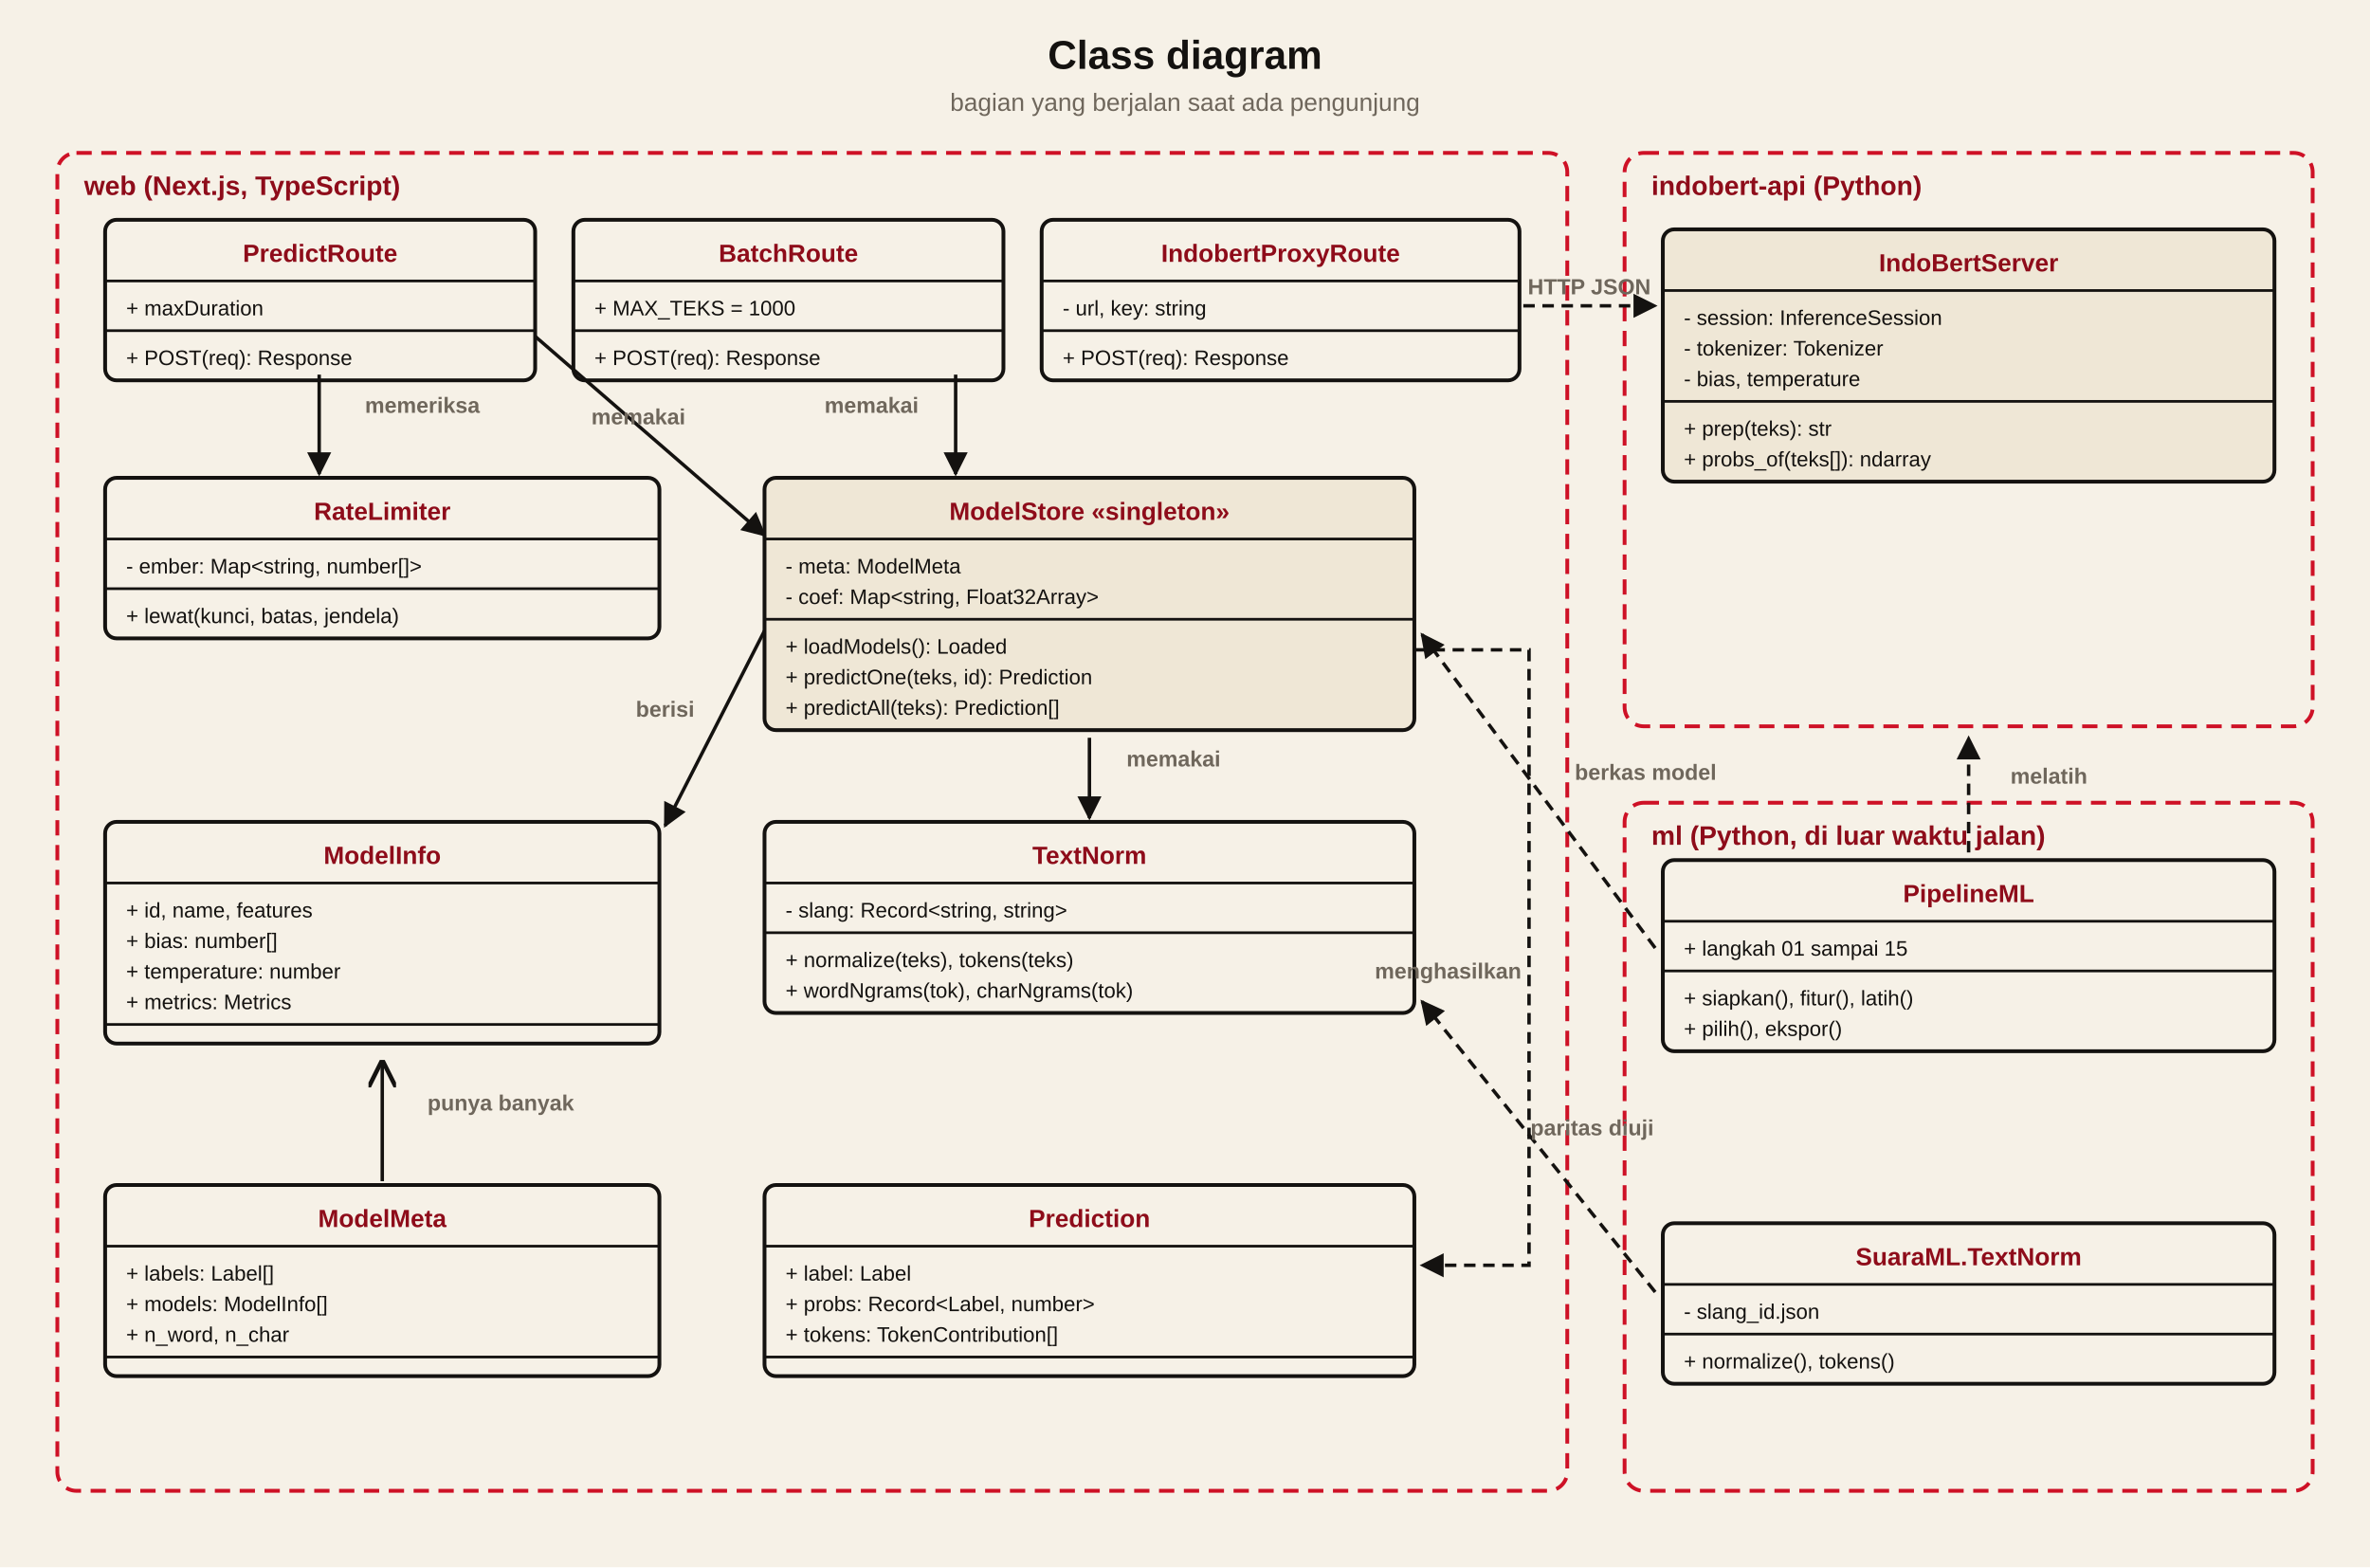
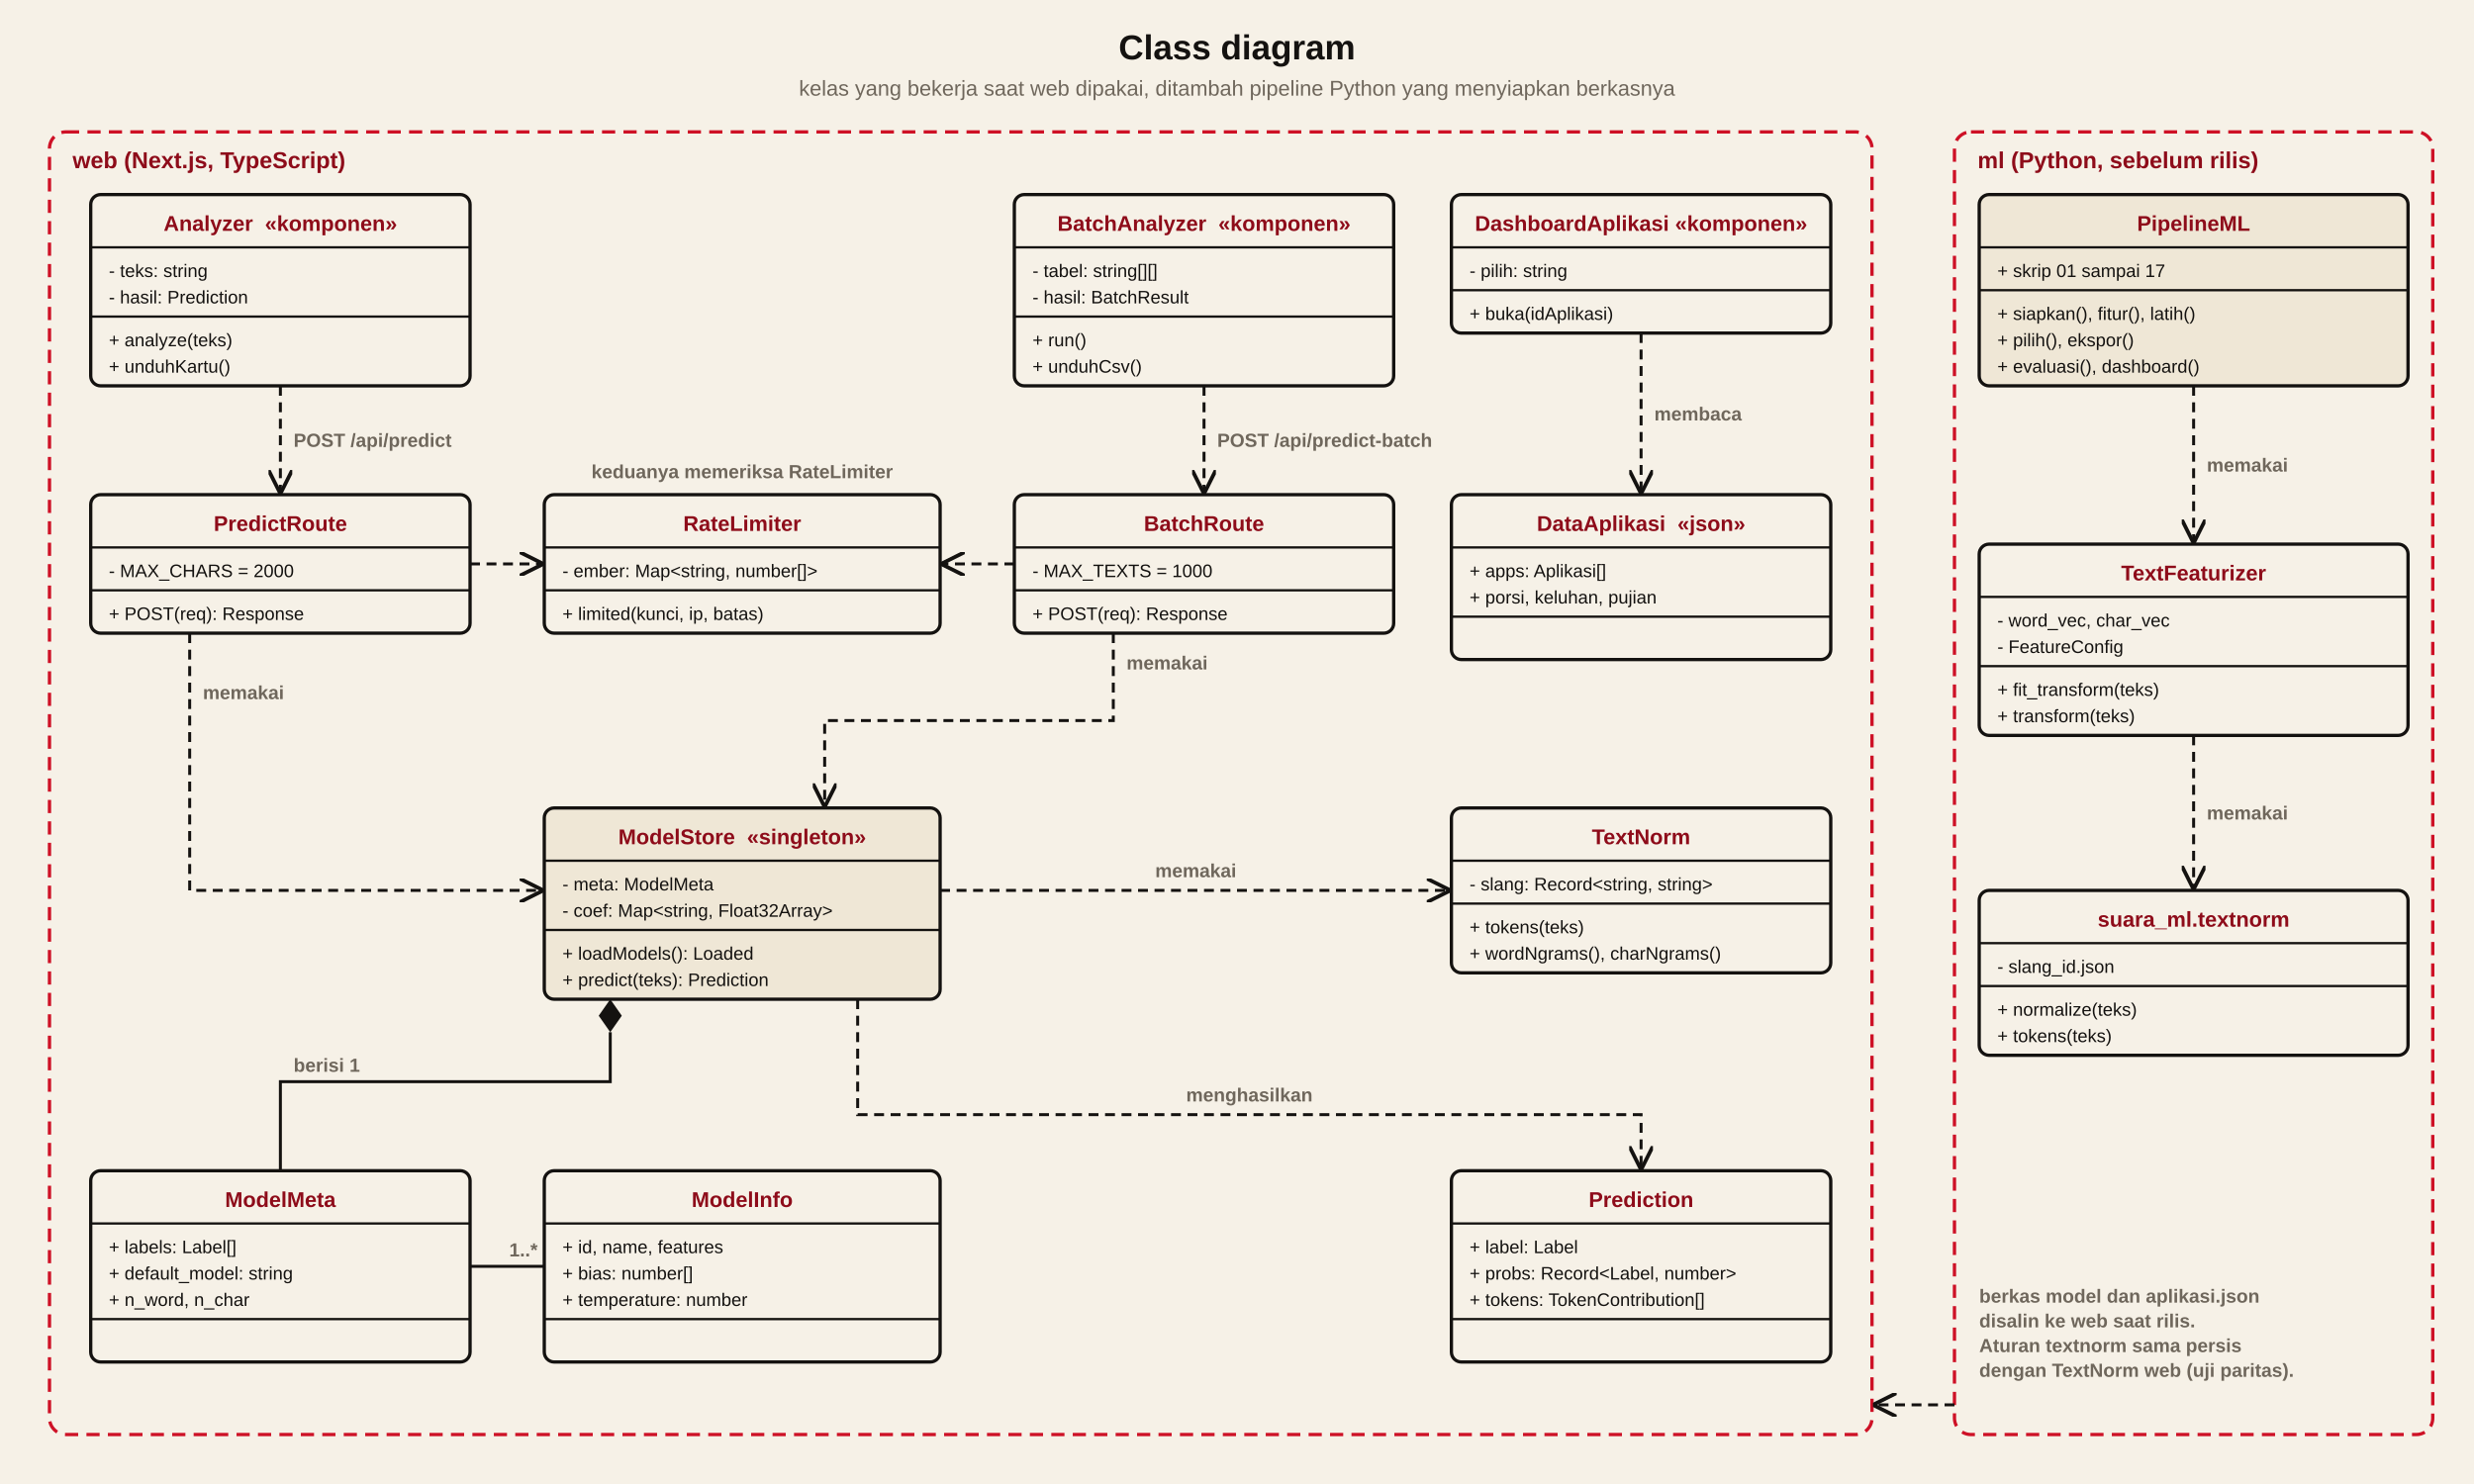
- <svg xmlns="http://www.w3.org/2000/svg" viewBox="0 0 1240 820" width="1240" height="820" role="img" aria-label="Class diagram Suara Rakyat">
+ <svg xmlns="http://www.w3.org/2000/svg" viewBox="0 0 1500 900" width="1500" height="900" role="img" aria-label="Class diagram Suara Rakyat">
  <defs>
    <marker id="panah" viewBox="0 0 10 10" refX="9" refY="5" markerWidth="7" markerHeight="7" orient="auto-start-reverse">
      <path d="M0,0L10,5L0,10Z" fill="#141210" />
    </marker>
    <marker id="panah-garis" viewBox="0 0 10 10" refX="9" refY="5" markerWidth="8" markerHeight="8" orient="auto-start-reverse">
      <path d="M0,0L10,5L0,10" fill="none" stroke="#141210" stroke-width="1.6" />
    </marker>
+     <marker id="segitiga" viewBox="0 0 12 12" refX="11" refY="6" markerWidth="11" markerHeight="11" orient="auto-start-reverse">
+       <path d="M0,0L12,6L0,12Z" fill="#f6f1e7" stroke="#141210" stroke-width="1.4" />
+     </marker>
  </defs>
-   <rect width="1240" height="820" fill="#f6f1e7" />
-   <text x="620.0" y="36.0" text-anchor="middle" font-family="Plus Jakarta Sans, Segoe UI, Arial, sans-serif" font-size="21" font-weight="800" fill="#141210">Class diagram</text>
-   <text x="620.0" y="58.0" text-anchor="middle" font-family="Plus Jakarta Sans, Segoe UI, Arial, sans-serif" font-size="13" font-weight="500" fill="#6f675c">bagian yang berjalan saat ada pengunjung</text>
-   <rect x="30" y="80" width="790" height="700" rx="10" fill="none" stroke="#ce1126" stroke-width="2" stroke-dasharray="8 5" />
-   <text x="44.0" y="102.0" text-anchor="start" font-family="Plus Jakarta Sans, Segoe UI, Arial, sans-serif" font-size="14" font-weight="700" fill="#8e0c1a">web (Next.js, TypeScript)</text>
-   <rect x="850" y="80" width="360" height="300" rx="10" fill="none" stroke="#ce1126" stroke-width="2" stroke-dasharray="8 5" />
-   <text x="864.0" y="102.0" text-anchor="start" font-family="Plus Jakarta Sans, Segoe UI, Arial, sans-serif" font-size="14" font-weight="700" fill="#8e0c1a">indobert-api (Python)</text>
-   <rect x="850" y="420" width="360" height="360" rx="10" fill="none" stroke="#ce1126" stroke-width="2" stroke-dasharray="8 5" />
-   <text x="864.0" y="442.0" text-anchor="start" font-family="Plus Jakarta Sans, Segoe UI, Arial, sans-serif" font-size="14" font-weight="700" fill="#8e0c1a">ml (Python, di luar waktu jalan)</text>
-   <rect x="55" y="115" width="225" height="84" rx="6" fill="#f6f1e7" stroke="#141210" stroke-width="2" />
-   <text x="167.5" y="137.0" text-anchor="middle" font-family="Plus Jakarta Sans, Segoe UI, Arial, sans-serif" font-size="13" font-weight="700" fill="#8e0c1a">PredictRoute</text>
-   <path d="M55,147H280" stroke="#141210" stroke-width="1.4" />
-   <text x="66.0" y="165.0" text-anchor="start" font-family="Plus Jakarta Sans, Segoe UI, Arial, sans-serif" font-size="11" font-weight="400" fill="#141210">+ maxDuration</text>
-   <path d="M55,173H280" stroke="#141210" stroke-width="1.4" />
-   <text x="66.0" y="191.0" text-anchor="start" font-family="Plus Jakarta Sans, Segoe UI, Arial, sans-serif" font-size="11" font-weight="400" fill="#141210">+ POST(req): Response</text>
-   <rect x="300" y="115" width="225" height="84" rx="6" fill="#f6f1e7" stroke="#141210" stroke-width="2" />
-   <text x="412.5" y="137.0" text-anchor="middle" font-family="Plus Jakarta Sans, Segoe UI, Arial, sans-serif" font-size="13" font-weight="700" fill="#8e0c1a">BatchRoute</text>
-   <path d="M300,147H525" stroke="#141210" stroke-width="1.4" />
-   <text x="311.0" y="165.0" text-anchor="start" font-family="Plus Jakarta Sans, Segoe UI, Arial, sans-serif" font-size="11" font-weight="400" fill="#141210">+ MAX_TEKS = 1000</text>
-   <path d="M300,173H525" stroke="#141210" stroke-width="1.4" />
-   <text x="311.0" y="191.0" text-anchor="start" font-family="Plus Jakarta Sans, Segoe UI, Arial, sans-serif" font-size="11" font-weight="400" fill="#141210">+ POST(req): Response</text>
-   <rect x="545" y="115" width="250" height="84" rx="6" fill="#f6f1e7" stroke="#141210" stroke-width="2" />
-   <text x="670.0" y="137.0" text-anchor="middle" font-family="Plus Jakarta Sans, Segoe UI, Arial, sans-serif" font-size="13" font-weight="700" fill="#8e0c1a">IndobertProxyRoute</text>
-   <path d="M545,147H795" stroke="#141210" stroke-width="1.4" />
-   <text x="556.0" y="165.0" text-anchor="start" font-family="Plus Jakarta Sans, Segoe UI, Arial, sans-serif" font-size="11" font-weight="400" fill="#141210">- url, key: string</text>
-   <path d="M545,173H795" stroke="#141210" stroke-width="1.4" />
-   <text x="556.0" y="191.0" text-anchor="start" font-family="Plus Jakarta Sans, Segoe UI, Arial, sans-serif" font-size="11" font-weight="400" fill="#141210">+ POST(req): Response</text>
-   <rect x="55" y="250" width="290" height="84" rx="6" fill="#f6f1e7" stroke="#141210" stroke-width="2" />
-   <text x="200.0" y="272.0" text-anchor="middle" font-family="Plus Jakarta Sans, Segoe UI, Arial, sans-serif" font-size="13" font-weight="700" fill="#8e0c1a">RateLimiter</text>
-   <path d="M55,282H345" stroke="#141210" stroke-width="1.4" />
-   <text x="66.0" y="300.0" text-anchor="start" font-family="Plus Jakarta Sans, Segoe UI, Arial, sans-serif" font-size="11" font-weight="400" fill="#141210">- ember: Map&lt;string, number[]&gt;</text>
-   <path d="M55,308H345" stroke="#141210" stroke-width="1.4" />
-   <text x="66.0" y="326.0" text-anchor="start" font-family="Plus Jakarta Sans, Segoe UI, Arial, sans-serif" font-size="11" font-weight="400" fill="#141210">+ lewat(kunci, batas, jendela)</text>
-   <rect x="400" y="250" width="340" height="132" rx="6" fill="#efe7d6" stroke="#141210" stroke-width="2" />
-   <text x="570.0" y="272.0" text-anchor="middle" font-family="Plus Jakarta Sans, Segoe UI, Arial, sans-serif" font-size="13" font-weight="700" fill="#8e0c1a">ModelStore  «singleton»</text>
-   <path d="M400,282H740" stroke="#141210" stroke-width="1.4" />
-   <text x="411.0" y="300.0" text-anchor="start" font-family="Plus Jakarta Sans, Segoe UI, Arial, sans-serif" font-size="11" font-weight="400" fill="#141210">- meta: ModelMeta</text>
-   <text x="411.0" y="316.0" text-anchor="start" font-family="Plus Jakarta Sans, Segoe UI, Arial, sans-serif" font-size="11" font-weight="400" fill="#141210">- coef: Map&lt;string, Float32Array&gt;</text>
-   <path d="M400,324H740" stroke="#141210" stroke-width="1.4" />
-   <text x="411.0" y="342.0" text-anchor="start" font-family="Plus Jakarta Sans, Segoe UI, Arial, sans-serif" font-size="11" font-weight="400" fill="#141210">+ loadModels(): Loaded</text>
-   <text x="411.0" y="358.0" text-anchor="start" font-family="Plus Jakarta Sans, Segoe UI, Arial, sans-serif" font-size="11" font-weight="400" fill="#141210">+ predictOne(teks, id): Prediction</text>
-   <text x="411.0" y="374.0" text-anchor="start" font-family="Plus Jakarta Sans, Segoe UI, Arial, sans-serif" font-size="11" font-weight="400" fill="#141210">+ predictAll(teks): Prediction[]</text>
-   <rect x="55" y="430" width="290" height="116" rx="6" fill="#f6f1e7" stroke="#141210" stroke-width="2" />
-   <text x="200.0" y="452.0" text-anchor="middle" font-family="Plus Jakarta Sans, Segoe UI, Arial, sans-serif" font-size="13" font-weight="700" fill="#8e0c1a">ModelInfo</text>
-   <path d="M55,462H345" stroke="#141210" stroke-width="1.4" />
-   <text x="66.0" y="480.0" text-anchor="start" font-family="Plus Jakarta Sans, Segoe UI, Arial, sans-serif" font-size="11" font-weight="400" fill="#141210">+ id, name, features</text>
-   <text x="66.0" y="496.0" text-anchor="start" font-family="Plus Jakarta Sans, Segoe UI, Arial, sans-serif" font-size="11" font-weight="400" fill="#141210">+ bias: number[]</text>
-   <text x="66.0" y="512.0" text-anchor="start" font-family="Plus Jakarta Sans, Segoe UI, Arial, sans-serif" font-size="11" font-weight="400" fill="#141210">+ temperature: number</text>
-   <text x="66.0" y="528.0" text-anchor="start" font-family="Plus Jakarta Sans, Segoe UI, Arial, sans-serif" font-size="11" font-weight="400" fill="#141210">+ metrics: Metrics</text>
-   <path d="M55,536H345" stroke="#141210" stroke-width="1.4" />
-   <rect x="400" y="430" width="340" height="100" rx="6" fill="#f6f1e7" stroke="#141210" stroke-width="2" />
-   <text x="570.0" y="452.0" text-anchor="middle" font-family="Plus Jakarta Sans, Segoe UI, Arial, sans-serif" font-size="13" font-weight="700" fill="#8e0c1a">TextNorm</text>
-   <path d="M400,462H740" stroke="#141210" stroke-width="1.4" />
-   <text x="411.0" y="480.0" text-anchor="start" font-family="Plus Jakarta Sans, Segoe UI, Arial, sans-serif" font-size="11" font-weight="400" fill="#141210">- slang: Record&lt;string, string&gt;</text>
-   <path d="M400,488H740" stroke="#141210" stroke-width="1.4" />
-   <text x="411.0" y="506.0" text-anchor="start" font-family="Plus Jakarta Sans, Segoe UI, Arial, sans-serif" font-size="11" font-weight="400" fill="#141210">+ normalize(teks), tokens(teks)</text>
-   <text x="411.0" y="522.0" text-anchor="start" font-family="Plus Jakarta Sans, Segoe UI, Arial, sans-serif" font-size="11" font-weight="400" fill="#141210">+ wordNgrams(tok), charNgrams(tok)</text>
-   <rect x="55" y="620" width="290" height="100" rx="6" fill="#f6f1e7" stroke="#141210" stroke-width="2" />
-   <text x="200.0" y="642.0" text-anchor="middle" font-family="Plus Jakarta Sans, Segoe UI, Arial, sans-serif" font-size="13" font-weight="700" fill="#8e0c1a">ModelMeta</text>
-   <path d="M55,652H345" stroke="#141210" stroke-width="1.4" />
-   <text x="66.0" y="670.0" text-anchor="start" font-family="Plus Jakarta Sans, Segoe UI, Arial, sans-serif" font-size="11" font-weight="400" fill="#141210">+ labels: Label[]</text>
-   <text x="66.0" y="686.0" text-anchor="start" font-family="Plus Jakarta Sans, Segoe UI, Arial, sans-serif" font-size="11" font-weight="400" fill="#141210">+ models: ModelInfo[]</text>
-   <text x="66.0" y="702.0" text-anchor="start" font-family="Plus Jakarta Sans, Segoe UI, Arial, sans-serif" font-size="11" font-weight="400" fill="#141210">+ n_word, n_char</text>
-   <path d="M55,710H345" stroke="#141210" stroke-width="1.4" />
-   <rect x="400" y="620" width="340" height="100" rx="6" fill="#f6f1e7" stroke="#141210" stroke-width="2" />
-   <text x="570.0" y="642.0" text-anchor="middle" font-family="Plus Jakarta Sans, Segoe UI, Arial, sans-serif" font-size="13" font-weight="700" fill="#8e0c1a">Prediction</text>
-   <path d="M400,652H740" stroke="#141210" stroke-width="1.4" />
-   <text x="411.0" y="670.0" text-anchor="start" font-family="Plus Jakarta Sans, Segoe UI, Arial, sans-serif" font-size="11" font-weight="400" fill="#141210">+ label: Label</text>
-   <text x="411.0" y="686.0" text-anchor="start" font-family="Plus Jakarta Sans, Segoe UI, Arial, sans-serif" font-size="11" font-weight="400" fill="#141210">+ probs: Record&lt;Label, number&gt;</text>
-   <text x="411.0" y="702.0" text-anchor="start" font-family="Plus Jakarta Sans, Segoe UI, Arial, sans-serif" font-size="11" font-weight="400" fill="#141210">+ tokens: TokenContribution[]</text>
-   <path d="M400,710H740" stroke="#141210" stroke-width="1.4" />
-   <rect x="870" y="120" width="320" height="132" rx="6" fill="#efe7d6" stroke="#141210" stroke-width="2" />
-   <text x="1030.0" y="142.0" text-anchor="middle" font-family="Plus Jakarta Sans, Segoe UI, Arial, sans-serif" font-size="13" font-weight="700" fill="#8e0c1a">IndoBertServer</text>
-   <path d="M870,152H1190" stroke="#141210" stroke-width="1.4" />
-   <text x="881.0" y="170.0" text-anchor="start" font-family="Plus Jakarta Sans, Segoe UI, Arial, sans-serif" font-size="11" font-weight="400" fill="#141210">- session: InferenceSession</text>
-   <text x="881.0" y="186.0" text-anchor="start" font-family="Plus Jakarta Sans, Segoe UI, Arial, sans-serif" font-size="11" font-weight="400" fill="#141210">- tokenizer: Tokenizer</text>
-   <text x="881.0" y="202.0" text-anchor="start" font-family="Plus Jakarta Sans, Segoe UI, Arial, sans-serif" font-size="11" font-weight="400" fill="#141210">- bias, temperature</text>
-   <path d="M870,210H1190" stroke="#141210" stroke-width="1.4" />
-   <text x="881.0" y="228.0" text-anchor="start" font-family="Plus Jakarta Sans, Segoe UI, Arial, sans-serif" font-size="11" font-weight="400" fill="#141210">+ prep(teks): str</text>
-   <text x="881.0" y="244.0" text-anchor="start" font-family="Plus Jakarta Sans, Segoe UI, Arial, sans-serif" font-size="11" font-weight="400" fill="#141210">+ probs_of(teks[]): ndarray</text>
-   <rect x="870" y="450" width="320" height="100" rx="6" fill="#f6f1e7" stroke="#141210" stroke-width="2" />
-   <text x="1030.0" y="472.0" text-anchor="middle" font-family="Plus Jakarta Sans, Segoe UI, Arial, sans-serif" font-size="13" font-weight="700" fill="#8e0c1a">PipelineML</text>
-   <path d="M870,482H1190" stroke="#141210" stroke-width="1.4" />
-   <text x="881.0" y="500.0" text-anchor="start" font-family="Plus Jakarta Sans, Segoe UI, Arial, sans-serif" font-size="11" font-weight="400" fill="#141210">+ langkah 01 sampai 15</text>
-   <path d="M870,508H1190" stroke="#141210" stroke-width="1.4" />
-   <text x="881.0" y="526.0" text-anchor="start" font-family="Plus Jakarta Sans, Segoe UI, Arial, sans-serif" font-size="11" font-weight="400" fill="#141210">+ siapkan(), fitur(), latih()</text>
-   <text x="881.0" y="542.0" text-anchor="start" font-family="Plus Jakarta Sans, Segoe UI, Arial, sans-serif" font-size="11" font-weight="400" fill="#141210">+ pilih(), ekspor()</text>
-   <rect x="870" y="640" width="320" height="84" rx="6" fill="#f6f1e7" stroke="#141210" stroke-width="2" />
-   <text x="1030.0" y="662.0" text-anchor="middle" font-family="Plus Jakarta Sans, Segoe UI, Arial, sans-serif" font-size="13" font-weight="700" fill="#8e0c1a">SuaraML.TextNorm</text>
-   <path d="M870,672H1190" stroke="#141210" stroke-width="1.4" />
-   <text x="881.0" y="690.0" text-anchor="start" font-family="Plus Jakarta Sans, Segoe UI, Arial, sans-serif" font-size="11" font-weight="400" fill="#141210">- slang_id.json</text>
-   <path d="M870,698H1190" stroke="#141210" stroke-width="1.4" />
-   <text x="881.0" y="716.0" text-anchor="start" font-family="Plus Jakarta Sans, Segoe UI, Arial, sans-serif" font-size="11" font-weight="400" fill="#141210">+ normalize(), tokens()</text>
-   <path d="M167.0,196.0L167.0,248.0" stroke="#141210" stroke-width="1.8" fill="none" marker-end="url(#panah)" />
-   <text x="221.0" y="216.0" text-anchor="middle" font-family="Plus Jakarta Sans, Segoe UI, Arial, sans-serif" font-size="11.5" font-weight="600" fill="#6f675c">memeriksa</text>
-   <path d="M280.0,176.0L400.0,280.0" stroke="#141210" stroke-width="1.8" fill="none" marker-end="url(#panah)" />
-   <text x="334.0" y="222.0" text-anchor="middle" font-family="Plus Jakarta Sans, Segoe UI, Arial, sans-serif" font-size="11.5" font-weight="600" fill="#6f675c">memakai</text>
-   <path d="M500.0,196.0L500.0,248.0" stroke="#141210" stroke-width="1.8" fill="none" marker-end="url(#panah)" />
-   <text x="456.0" y="216.0" text-anchor="middle" font-family="Plus Jakarta Sans, Segoe UI, Arial, sans-serif" font-size="11.5" font-weight="600" fill="#6f675c">memakai</text>
-   <path d="M570.0,386.0L570.0,428.0" stroke="#141210" stroke-width="1.8" fill="none" marker-end="url(#panah)" />
-   <text x="614.0" y="401.0" text-anchor="middle" font-family="Plus Jakarta Sans, Segoe UI, Arial, sans-serif" font-size="11.5" font-weight="600" fill="#6f675c">memakai</text>
-   <path d="M400.0,330.0L348.0,432.0" stroke="#141210" stroke-width="1.8" fill="none" marker-end="url(#panah)" />
-   <text x="348.0" y="375.0" text-anchor="middle" font-family="Plus Jakarta Sans, Segoe UI, Arial, sans-serif" font-size="11.5" font-weight="600" fill="#6f675c">berisi</text>
-   <path d="M200.0,618.0L200.0,556.0" stroke="#141210" stroke-width="1.8" fill="none" marker-end="url(#panah-garis)" />
-   <text x="262.0" y="581.0" text-anchor="middle" font-family="Plus Jakarta Sans, Segoe UI, Arial, sans-serif" font-size="11.5" font-weight="600" fill="#6f675c">punya banyak</text>
-   <path d="M740.0,340.0L800.0,340.0L800.0,662.0L744.0,662.0" stroke="#141210" stroke-width="1.8" fill="none" stroke-dasharray="6 4" marker-end="url(#panah)" />
-   <text x="796.0" y="512.0" text-anchor="end" font-family="Plus Jakarta Sans, Segoe UI, Arial, sans-serif" font-size="11.5" font-weight="600" fill="#6f675c">menghasilkan</text>
-   <path d="M797.0,160.0L866.0,160.0" stroke="#141210" stroke-width="1.8" fill="none" stroke-dasharray="6 4" marker-end="url(#panah)" />
-   <text x="831.5" y="154.0" text-anchor="middle" font-family="Plus Jakarta Sans, Segoe UI, Arial, sans-serif" font-size="11.5" font-weight="600" fill="#6f675c">HTTP JSON</text>
-   <path d="M866.0,496.0L744.0,332.0" stroke="#141210" stroke-width="1.8" fill="none" stroke-dasharray="6 4" marker-end="url(#panah)" />
-   <text x="861.0" y="408.0" text-anchor="middle" font-family="Plus Jakarta Sans, Segoe UI, Arial, sans-serif" font-size="11.5" font-weight="600" fill="#6f675c">berkas model</text>
-   <path d="M1030.0,446.0L1030.0,386.0" stroke="#141210" stroke-width="1.8" fill="none" stroke-dasharray="6 4" marker-end="url(#panah)" />
-   <text x="1072.0" y="410.0" text-anchor="middle" font-family="Plus Jakarta Sans, Segoe UI, Arial, sans-serif" font-size="11.5" font-weight="600" fill="#6f675c">melatih</text>
-   <path d="M866.0,676.0L744.0,524.0" stroke="#141210" stroke-width="1.8" fill="none" stroke-dasharray="6 4" marker-end="url(#panah)" />
-   <text x="833.0" y="594.0" text-anchor="middle" font-family="Plus Jakarta Sans, Segoe UI, Arial, sans-serif" font-size="11.5" font-weight="600" fill="#6f675c">paritas diuji</text>
+   <rect width="1500" height="900" fill="#f6f1e7" />
+   <text x="750.0" y="36.0" text-anchor="middle" font-family="Plus Jakarta Sans, Segoe UI, Arial, sans-serif" font-size="21" font-weight="800" fill="#141210" xml:space="preserve">Class diagram</text>
+   <text x="750.0" y="58.0" text-anchor="middle" font-family="Plus Jakarta Sans, Segoe UI, Arial, sans-serif" font-size="13" font-weight="500" fill="#6f675c" xml:space="preserve">kelas yang bekerja saat web dipakai, ditambah pipeline Python yang menyiapkan berkasnya</text>
+   <rect x="30" y="80" width="1105" height="790" rx="10" fill="none" stroke="#ce1126" stroke-width="2" stroke-dasharray="8 5" />
+   <text x="44.0" y="102.0" text-anchor="start" font-family="Plus Jakarta Sans, Segoe UI, Arial, sans-serif" font-size="14" font-weight="700" fill="#8e0c1a" xml:space="preserve">web (Next.js, TypeScript)</text>
+   <rect x="1185" y="80" width="290" height="790" rx="10" fill="none" stroke="#ce1126" stroke-width="2" stroke-dasharray="8 5" />
+   <text x="1199.0" y="102.0" text-anchor="start" font-family="Plus Jakarta Sans, Segoe UI, Arial, sans-serif" font-size="14" font-weight="700" fill="#8e0c1a" xml:space="preserve">ml (Python, sebelum rilis)</text>
+   <rect x="55" y="118" width="230" height="116" rx="6" fill="#f6f1e7" stroke="#141210" stroke-width="2" />
+   <text x="170.0" y="140.0" text-anchor="middle" font-family="Plus Jakarta Sans, Segoe UI, Arial, sans-serif" font-size="13" font-weight="700" fill="#8e0c1a" xml:space="preserve">Analyzer  «komponen»</text>
+   <path d="M55,150H285" stroke="#141210" stroke-width="1.4" />
+   <text x="66.0" y="168.0" text-anchor="start" font-family="Plus Jakarta Sans, Segoe UI, Arial, sans-serif" font-size="11" font-weight="400" fill="#141210" xml:space="preserve">- teks: string</text>
+   <text x="66.0" y="184.0" text-anchor="start" font-family="Plus Jakarta Sans, Segoe UI, Arial, sans-serif" font-size="11" font-weight="400" fill="#141210" xml:space="preserve">- hasil: Prediction</text>
+   <path d="M55,192H285" stroke="#141210" stroke-width="1.4" />
+   <text x="66.0" y="210.0" text-anchor="start" font-family="Plus Jakarta Sans, Segoe UI, Arial, sans-serif" font-size="11" font-weight="400" fill="#141210" xml:space="preserve">+ analyze(teks)</text>
+   <text x="66.0" y="226.0" text-anchor="start" font-family="Plus Jakarta Sans, Segoe UI, Arial, sans-serif" font-size="11" font-weight="400" fill="#141210" xml:space="preserve">+ unduhKartu()</text>
+   <rect x="615" y="118" width="230" height="116" rx="6" fill="#f6f1e7" stroke="#141210" stroke-width="2" />
+   <text x="730.0" y="140.0" text-anchor="middle" font-family="Plus Jakarta Sans, Segoe UI, Arial, sans-serif" font-size="13" font-weight="700" fill="#8e0c1a" xml:space="preserve">BatchAnalyzer  «komponen»</text>
+   <path d="M615,150H845" stroke="#141210" stroke-width="1.4" />
+   <text x="626.0" y="168.0" text-anchor="start" font-family="Plus Jakarta Sans, Segoe UI, Arial, sans-serif" font-size="11" font-weight="400" fill="#141210" xml:space="preserve">- tabel: string[][]</text>
+   <text x="626.0" y="184.0" text-anchor="start" font-family="Plus Jakarta Sans, Segoe UI, Arial, sans-serif" font-size="11" font-weight="400" fill="#141210" xml:space="preserve">- hasil: BatchResult</text>
+   <path d="M615,192H845" stroke="#141210" stroke-width="1.4" />
+   <text x="626.0" y="210.0" text-anchor="start" font-family="Plus Jakarta Sans, Segoe UI, Arial, sans-serif" font-size="11" font-weight="400" fill="#141210" xml:space="preserve">+ run()</text>
+   <text x="626.0" y="226.0" text-anchor="start" font-family="Plus Jakarta Sans, Segoe UI, Arial, sans-serif" font-size="11" font-weight="400" fill="#141210" xml:space="preserve">+ unduhCsv()</text>
+   <rect x="880" y="118" width="230" height="84" rx="6" fill="#f6f1e7" stroke="#141210" stroke-width="2" />
+   <text x="995.0" y="140.0" text-anchor="middle" font-family="Plus Jakarta Sans, Segoe UI, Arial, sans-serif" font-size="13" font-weight="700" fill="#8e0c1a" xml:space="preserve">DashboardAplikasi «komponen»</text>
+   <path d="M880,150H1110" stroke="#141210" stroke-width="1.4" />
+   <text x="891.0" y="168.0" text-anchor="start" font-family="Plus Jakarta Sans, Segoe UI, Arial, sans-serif" font-size="11" font-weight="400" fill="#141210" xml:space="preserve">- pilih: string</text>
+   <path d="M880,176H1110" stroke="#141210" stroke-width="1.4" />
+   <text x="891.0" y="194.0" text-anchor="start" font-family="Plus Jakarta Sans, Segoe UI, Arial, sans-serif" font-size="11" font-weight="400" fill="#141210" xml:space="preserve">+ buka(idAplikasi)</text>
+   <rect x="55" y="300" width="230" height="84" rx="6" fill="#f6f1e7" stroke="#141210" stroke-width="2" />
+   <text x="170.0" y="322.0" text-anchor="middle" font-family="Plus Jakarta Sans, Segoe UI, Arial, sans-serif" font-size="13" font-weight="700" fill="#8e0c1a" xml:space="preserve">PredictRoute</text>
+   <path d="M55,332H285" stroke="#141210" stroke-width="1.4" />
+   <text x="66.0" y="350.0" text-anchor="start" font-family="Plus Jakarta Sans, Segoe UI, Arial, sans-serif" font-size="11" font-weight="400" fill="#141210" xml:space="preserve">- MAX_CHARS = 2000</text>
+   <path d="M55,358H285" stroke="#141210" stroke-width="1.4" />
+   <text x="66.0" y="376.0" text-anchor="start" font-family="Plus Jakarta Sans, Segoe UI, Arial, sans-serif" font-size="11" font-weight="400" fill="#141210" xml:space="preserve">+ POST(req): Response</text>
+   <rect x="330" y="300" width="240" height="84" rx="6" fill="#f6f1e7" stroke="#141210" stroke-width="2" />
+   <text x="450.0" y="322.0" text-anchor="middle" font-family="Plus Jakarta Sans, Segoe UI, Arial, sans-serif" font-size="13" font-weight="700" fill="#8e0c1a" xml:space="preserve">RateLimiter</text>
+   <path d="M330,332H570" stroke="#141210" stroke-width="1.4" />
+   <text x="341.0" y="350.0" text-anchor="start" font-family="Plus Jakarta Sans, Segoe UI, Arial, sans-serif" font-size="11" font-weight="400" fill="#141210" xml:space="preserve">- ember: Map&lt;string, number[]&gt;</text>
+   <path d="M330,358H570" stroke="#141210" stroke-width="1.4" />
+   <text x="341.0" y="376.0" text-anchor="start" font-family="Plus Jakarta Sans, Segoe UI, Arial, sans-serif" font-size="11" font-weight="400" fill="#141210" xml:space="preserve">+ limited(kunci, ip, batas)</text>
+   <rect x="615" y="300" width="230" height="84" rx="6" fill="#f6f1e7" stroke="#141210" stroke-width="2" />
+   <text x="730.0" y="322.0" text-anchor="middle" font-family="Plus Jakarta Sans, Segoe UI, Arial, sans-serif" font-size="13" font-weight="700" fill="#8e0c1a" xml:space="preserve">BatchRoute</text>
+   <path d="M615,332H845" stroke="#141210" stroke-width="1.4" />
+   <text x="626.0" y="350.0" text-anchor="start" font-family="Plus Jakarta Sans, Segoe UI, Arial, sans-serif" font-size="11" font-weight="400" fill="#141210" xml:space="preserve">- MAX_TEXTS = 1000</text>
+   <path d="M615,358H845" stroke="#141210" stroke-width="1.4" />
+   <text x="626.0" y="376.0" text-anchor="start" font-family="Plus Jakarta Sans, Segoe UI, Arial, sans-serif" font-size="11" font-weight="400" fill="#141210" xml:space="preserve">+ POST(req): Response</text>
+   <rect x="880" y="300" width="230" height="100" rx="6" fill="#f6f1e7" stroke="#141210" stroke-width="2" />
+   <text x="995.0" y="322.0" text-anchor="middle" font-family="Plus Jakarta Sans, Segoe UI, Arial, sans-serif" font-size="13" font-weight="700" fill="#8e0c1a" xml:space="preserve">DataAplikasi  «json»</text>
+   <path d="M880,332H1110" stroke="#141210" stroke-width="1.4" />
+   <text x="891.0" y="350.0" text-anchor="start" font-family="Plus Jakarta Sans, Segoe UI, Arial, sans-serif" font-size="11" font-weight="400" fill="#141210" xml:space="preserve">+ apps: Aplikasi[]</text>
+   <text x="891.0" y="366.0" text-anchor="start" font-family="Plus Jakarta Sans, Segoe UI, Arial, sans-serif" font-size="11" font-weight="400" fill="#141210" xml:space="preserve">+ porsi, keluhan, pujian</text>
+   <path d="M880,374H1110" stroke="#141210" stroke-width="1.4" />
+   <rect x="330" y="490" width="240" height="116" rx="6" fill="#efe7d6" stroke="#141210" stroke-width="2" />
+   <text x="450.0" y="512.0" text-anchor="middle" font-family="Plus Jakarta Sans, Segoe UI, Arial, sans-serif" font-size="13" font-weight="700" fill="#8e0c1a" xml:space="preserve">ModelStore  «singleton»</text>
+   <path d="M330,522H570" stroke="#141210" stroke-width="1.4" />
+   <text x="341.0" y="540.0" text-anchor="start" font-family="Plus Jakarta Sans, Segoe UI, Arial, sans-serif" font-size="11" font-weight="400" fill="#141210" xml:space="preserve">- meta: ModelMeta</text>
+   <text x="341.0" y="556.0" text-anchor="start" font-family="Plus Jakarta Sans, Segoe UI, Arial, sans-serif" font-size="11" font-weight="400" fill="#141210" xml:space="preserve">- coef: Map&lt;string, Float32Array&gt;</text>
+   <path d="M330,564H570" stroke="#141210" stroke-width="1.4" />
+   <text x="341.0" y="582.0" text-anchor="start" font-family="Plus Jakarta Sans, Segoe UI, Arial, sans-serif" font-size="11" font-weight="400" fill="#141210" xml:space="preserve">+ loadModels(): Loaded</text>
+   <text x="341.0" y="598.0" text-anchor="start" font-family="Plus Jakarta Sans, Segoe UI, Arial, sans-serif" font-size="11" font-weight="400" fill="#141210" xml:space="preserve">+ predict(teks): Prediction</text>
+   <rect x="880" y="490" width="230" height="100" rx="6" fill="#f6f1e7" stroke="#141210" stroke-width="2" />
+   <text x="995.0" y="512.0" text-anchor="middle" font-family="Plus Jakarta Sans, Segoe UI, Arial, sans-serif" font-size="13" font-weight="700" fill="#8e0c1a" xml:space="preserve">TextNorm</text>
+   <path d="M880,522H1110" stroke="#141210" stroke-width="1.4" />
+   <text x="891.0" y="540.0" text-anchor="start" font-family="Plus Jakarta Sans, Segoe UI, Arial, sans-serif" font-size="11" font-weight="400" fill="#141210" xml:space="preserve">- slang: Record&lt;string, string&gt;</text>
+   <path d="M880,548H1110" stroke="#141210" stroke-width="1.4" />
+   <text x="891.0" y="566.0" text-anchor="start" font-family="Plus Jakarta Sans, Segoe UI, Arial, sans-serif" font-size="11" font-weight="400" fill="#141210" xml:space="preserve">+ tokens(teks)</text>
+   <text x="891.0" y="582.0" text-anchor="start" font-family="Plus Jakarta Sans, Segoe UI, Arial, sans-serif" font-size="11" font-weight="400" fill="#141210" xml:space="preserve">+ wordNgrams(), charNgrams()</text>
+   <rect x="55" y="710" width="230" height="116" rx="6" fill="#f6f1e7" stroke="#141210" stroke-width="2" />
+   <text x="170.0" y="732.0" text-anchor="middle" font-family="Plus Jakarta Sans, Segoe UI, Arial, sans-serif" font-size="13" font-weight="700" fill="#8e0c1a" xml:space="preserve">ModelMeta</text>
+   <path d="M55,742H285" stroke="#141210" stroke-width="1.4" />
+   <text x="66.0" y="760.0" text-anchor="start" font-family="Plus Jakarta Sans, Segoe UI, Arial, sans-serif" font-size="11" font-weight="400" fill="#141210" xml:space="preserve">+ labels: Label[]</text>
+   <text x="66.0" y="776.0" text-anchor="start" font-family="Plus Jakarta Sans, Segoe UI, Arial, sans-serif" font-size="11" font-weight="400" fill="#141210" xml:space="preserve">+ default_model: string</text>
+   <text x="66.0" y="792.0" text-anchor="start" font-family="Plus Jakarta Sans, Segoe UI, Arial, sans-serif" font-size="11" font-weight="400" fill="#141210" xml:space="preserve">+ n_word, n_char</text>
+   <path d="M55,800H285" stroke="#141210" stroke-width="1.4" />
+   <rect x="330" y="710" width="240" height="116" rx="6" fill="#f6f1e7" stroke="#141210" stroke-width="2" />
+   <text x="450.0" y="732.0" text-anchor="middle" font-family="Plus Jakarta Sans, Segoe UI, Arial, sans-serif" font-size="13" font-weight="700" fill="#8e0c1a" xml:space="preserve">ModelInfo</text>
+   <path d="M330,742H570" stroke="#141210" stroke-width="1.4" />
+   <text x="341.0" y="760.0" text-anchor="start" font-family="Plus Jakarta Sans, Segoe UI, Arial, sans-serif" font-size="11" font-weight="400" fill="#141210" xml:space="preserve">+ id, name, features</text>
+   <text x="341.0" y="776.0" text-anchor="start" font-family="Plus Jakarta Sans, Segoe UI, Arial, sans-serif" font-size="11" font-weight="400" fill="#141210" xml:space="preserve">+ bias: number[]</text>
+   <text x="341.0" y="792.0" text-anchor="start" font-family="Plus Jakarta Sans, Segoe UI, Arial, sans-serif" font-size="11" font-weight="400" fill="#141210" xml:space="preserve">+ temperature: number</text>
+   <path d="M330,800H570" stroke="#141210" stroke-width="1.4" />
+   <rect x="880" y="710" width="230" height="116" rx="6" fill="#f6f1e7" stroke="#141210" stroke-width="2" />
+   <text x="995.0" y="732.0" text-anchor="middle" font-family="Plus Jakarta Sans, Segoe UI, Arial, sans-serif" font-size="13" font-weight="700" fill="#8e0c1a" xml:space="preserve">Prediction</text>
+   <path d="M880,742H1110" stroke="#141210" stroke-width="1.4" />
+   <text x="891.0" y="760.0" text-anchor="start" font-family="Plus Jakarta Sans, Segoe UI, Arial, sans-serif" font-size="11" font-weight="400" fill="#141210" xml:space="preserve">+ label: Label</text>
+   <text x="891.0" y="776.0" text-anchor="start" font-family="Plus Jakarta Sans, Segoe UI, Arial, sans-serif" font-size="11" font-weight="400" fill="#141210" xml:space="preserve">+ probs: Record&lt;Label, number&gt;</text>
+   <text x="891.0" y="792.0" text-anchor="start" font-family="Plus Jakarta Sans, Segoe UI, Arial, sans-serif" font-size="11" font-weight="400" fill="#141210" xml:space="preserve">+ tokens: TokenContribution[]</text>
+   <path d="M880,800H1110" stroke="#141210" stroke-width="1.4" />
+   <path d="M170.0,234.0L170.0,298.0" stroke="#141210" stroke-width="1.8" fill="none" stroke-dasharray="6 4" marker-end="url(#panah-garis)" />
+   <text x="178.0" y="271.0" text-anchor="start" font-family="Plus Jakarta Sans, Segoe UI, Arial, sans-serif" font-size="11.5" font-weight="600" fill="#6f675c" xml:space="preserve">POST /api/predict</text>
+   <path d="M730.0,234.0L730.0,298.0" stroke="#141210" stroke-width="1.8" fill="none" stroke-dasharray="6 4" marker-end="url(#panah-garis)" />
+   <text x="738.0" y="271.0" text-anchor="start" font-family="Plus Jakarta Sans, Segoe UI, Arial, sans-serif" font-size="11.5" font-weight="600" fill="#6f675c" xml:space="preserve">POST /api/predict-batch</text>
+   <path d="M995.0,202.0L995.0,298.0" stroke="#141210" stroke-width="1.8" fill="none" stroke-dasharray="6 4" marker-end="url(#panah-garis)" />
+   <text x="1003.0" y="255.0" text-anchor="start" font-family="Plus Jakarta Sans, Segoe UI, Arial, sans-serif" font-size="11.5" font-weight="600" fill="#6f675c" xml:space="preserve">membaca</text>
+   <path d="M285.0,342.0L328.0,342.0" stroke="#141210" stroke-width="1.8" fill="none" stroke-dasharray="6 4" marker-end="url(#panah-garis)" />
+   <path d="M615.0,342.0L572.0,342.0" stroke="#141210" stroke-width="1.8" fill="none" stroke-dasharray="6 4" marker-end="url(#panah-garis)" />
+   <text x="450.0" y="290.0" text-anchor="middle" font-family="Plus Jakarta Sans, Segoe UI, Arial, sans-serif" font-size="11.5" font-weight="600" fill="#6f675c" xml:space="preserve">keduanya memeriksa RateLimiter</text>
+   <path d="M115.0,384.0L115.0,540.0L328.0,540.0" stroke="#141210" stroke-width="1.8" fill="none" stroke-dasharray="6 4" marker-end="url(#panah-garis)" />
+   <text x="123.0" y="424.0" text-anchor="start" font-family="Plus Jakarta Sans, Segoe UI, Arial, sans-serif" font-size="11.5" font-weight="600" fill="#6f675c" xml:space="preserve">memakai</text>
+   <path d="M675.0,384.0L675.0,437.0L500.0,437.0L500.0,488.0" stroke="#141210" stroke-width="1.8" fill="none" stroke-dasharray="6 4" marker-end="url(#panah-garis)" />
+   <text x="683.0" y="406.0" text-anchor="start" font-family="Plus Jakarta Sans, Segoe UI, Arial, sans-serif" font-size="11.5" font-weight="600" fill="#6f675c" xml:space="preserve">memakai</text>
+   <path d="M570.0,540.0L878.0,540.0" stroke="#141210" stroke-width="1.8" fill="none" stroke-dasharray="6 4" marker-end="url(#panah-garis)" />
+   <text x="725.0" y="532.0" text-anchor="middle" font-family="Plus Jakarta Sans, Segoe UI, Arial, sans-serif" font-size="11.5" font-weight="600" fill="#6f675c" xml:space="preserve">memakai</text>
+   <path d="M370,606l-7,10l7,10l7,-10z" fill="#141210" />
+   <path d="M370.0,626.0L370.0,656.0L170.0,656.0L170.0,710.0" stroke="#141210" stroke-width="1.8" fill="none" marker-end="none" />
+   <text x="178.0" y="650.0" text-anchor="start" font-family="Plus Jakarta Sans, Segoe UI, Arial, sans-serif" font-size="11.5" font-weight="600" fill="#6f675c" xml:space="preserve">berisi 1</text>
+   <path d="M285.0,768.0L330.0,768.0" stroke="#141210" stroke-width="1.8" fill="none" marker-end="none" />
+   <text x="326.0" y="762.0" text-anchor="end" font-family="Plus Jakarta Sans, Segoe UI, Arial, sans-serif" font-size="11.5" font-weight="600" fill="#6f675c" xml:space="preserve">1..*</text>
+   <path d="M520.0,606.0L520.0,676.0L995.0,676.0L995.0,708.0" stroke="#141210" stroke-width="1.8" fill="none" stroke-dasharray="6 4" marker-end="url(#panah-garis)" />
+   <text x="757.5" y="668.0" text-anchor="middle" font-family="Plus Jakarta Sans, Segoe UI, Arial, sans-serif" font-size="11.5" font-weight="600" fill="#6f675c" xml:space="preserve">menghasilkan</text>
+   <rect x="1200" y="118" width="260" height="116" rx="6" fill="#efe7d6" stroke="#141210" stroke-width="2" />
+   <text x="1330.0" y="140.0" text-anchor="middle" font-family="Plus Jakarta Sans, Segoe UI, Arial, sans-serif" font-size="13" font-weight="700" fill="#8e0c1a" xml:space="preserve">PipelineML</text>
+   <path d="M1200,150H1460" stroke="#141210" stroke-width="1.4" />
+   <text x="1211.0" y="168.0" text-anchor="start" font-family="Plus Jakarta Sans, Segoe UI, Arial, sans-serif" font-size="11" font-weight="400" fill="#141210" xml:space="preserve">+ skrip 01 sampai 17</text>
+   <path d="M1200,176H1460" stroke="#141210" stroke-width="1.4" />
+   <text x="1211.0" y="194.0" text-anchor="start" font-family="Plus Jakarta Sans, Segoe UI, Arial, sans-serif" font-size="11" font-weight="400" fill="#141210" xml:space="preserve">+ siapkan(), fitur(), latih()</text>
+   <text x="1211.0" y="210.0" text-anchor="start" font-family="Plus Jakarta Sans, Segoe UI, Arial, sans-serif" font-size="11" font-weight="400" fill="#141210" xml:space="preserve">+ pilih(), ekspor()</text>
+   <text x="1211.0" y="226.0" text-anchor="start" font-family="Plus Jakarta Sans, Segoe UI, Arial, sans-serif" font-size="11" font-weight="400" fill="#141210" xml:space="preserve">+ evaluasi(), dashboard()</text>
+   <rect x="1200" y="330" width="260" height="116" rx="6" fill="#f6f1e7" stroke="#141210" stroke-width="2" />
+   <text x="1330.0" y="352.0" text-anchor="middle" font-family="Plus Jakarta Sans, Segoe UI, Arial, sans-serif" font-size="13" font-weight="700" fill="#8e0c1a" xml:space="preserve">TextFeaturizer</text>
+   <path d="M1200,362H1460" stroke="#141210" stroke-width="1.4" />
+   <text x="1211.0" y="380.0" text-anchor="start" font-family="Plus Jakarta Sans, Segoe UI, Arial, sans-serif" font-size="11" font-weight="400" fill="#141210" xml:space="preserve">- word_vec, char_vec</text>
+   <text x="1211.0" y="396.0" text-anchor="start" font-family="Plus Jakarta Sans, Segoe UI, Arial, sans-serif" font-size="11" font-weight="400" fill="#141210" xml:space="preserve">- FeatureConfig</text>
+   <path d="M1200,404H1460" stroke="#141210" stroke-width="1.4" />
+   <text x="1211.0" y="422.0" text-anchor="start" font-family="Plus Jakarta Sans, Segoe UI, Arial, sans-serif" font-size="11" font-weight="400" fill="#141210" xml:space="preserve">+ fit_transform(teks)</text>
+   <text x="1211.0" y="438.0" text-anchor="start" font-family="Plus Jakarta Sans, Segoe UI, Arial, sans-serif" font-size="11" font-weight="400" fill="#141210" xml:space="preserve">+ transform(teks)</text>
+   <rect x="1200" y="540" width="260" height="100" rx="6" fill="#f6f1e7" stroke="#141210" stroke-width="2" />
+   <text x="1330.0" y="562.0" text-anchor="middle" font-family="Plus Jakarta Sans, Segoe UI, Arial, sans-serif" font-size="13" font-weight="700" fill="#8e0c1a" xml:space="preserve">suara_ml.textnorm</text>
+   <path d="M1200,572H1460" stroke="#141210" stroke-width="1.4" />
+   <text x="1211.0" y="590.0" text-anchor="start" font-family="Plus Jakarta Sans, Segoe UI, Arial, sans-serif" font-size="11" font-weight="400" fill="#141210" xml:space="preserve">- slang_id.json</text>
+   <path d="M1200,598H1460" stroke="#141210" stroke-width="1.4" />
+   <text x="1211.0" y="616.0" text-anchor="start" font-family="Plus Jakarta Sans, Segoe UI, Arial, sans-serif" font-size="11" font-weight="400" fill="#141210" xml:space="preserve">+ normalize(teks)</text>
+   <text x="1211.0" y="632.0" text-anchor="start" font-family="Plus Jakarta Sans, Segoe UI, Arial, sans-serif" font-size="11" font-weight="400" fill="#141210" xml:space="preserve">+ tokens(teks)</text>
+   <path d="M1330.0,234.0L1330.0,328.0" stroke="#141210" stroke-width="1.8" fill="none" stroke-dasharray="6 4" marker-end="url(#panah-garis)" />
+   <text x="1338.0" y="286.0" text-anchor="start" font-family="Plus Jakarta Sans, Segoe UI, Arial, sans-serif" font-size="11.5" font-weight="600" fill="#6f675c" xml:space="preserve">memakai</text>
+   <path d="M1330.0,446.0L1330.0,538.0" stroke="#141210" stroke-width="1.8" fill="none" stroke-dasharray="6 4" marker-end="url(#panah-garis)" />
+   <text x="1338.0" y="497.0" text-anchor="start" font-family="Plus Jakarta Sans, Segoe UI, Arial, sans-serif" font-size="11.5" font-weight="600" fill="#6f675c" xml:space="preserve">memakai</text>
+   <path d="M1185.0,852.0L1137.0,852.0" stroke="#141210" stroke-width="1.8" fill="none" stroke-dasharray="6 4" marker-end="url(#panah-garis)" />
+   <text x="1200.0" y="790.0" text-anchor="start" font-family="Plus Jakarta Sans, Segoe UI, Arial, sans-serif" font-size="11.5" font-weight="600" fill="#6f675c" xml:space="preserve">berkas model dan aplikasi.json</text>
+   <text x="1200.0" y="805.0" text-anchor="start" font-family="Plus Jakarta Sans, Segoe UI, Arial, sans-serif" font-size="11.5" font-weight="600" fill="#6f675c" xml:space="preserve">disalin ke web saat rilis.</text>
+   <text x="1200.0" y="820.0" text-anchor="start" font-family="Plus Jakarta Sans, Segoe UI, Arial, sans-serif" font-size="11.5" font-weight="600" fill="#6f675c" xml:space="preserve">Aturan textnorm sama persis</text>
+   <text x="1200.0" y="835.0" text-anchor="start" font-family="Plus Jakarta Sans, Segoe UI, Arial, sans-serif" font-size="11.5" font-weight="600" fill="#6f675c" xml:space="preserve">dengan TextNorm web (uji paritas).</text>
</svg>
